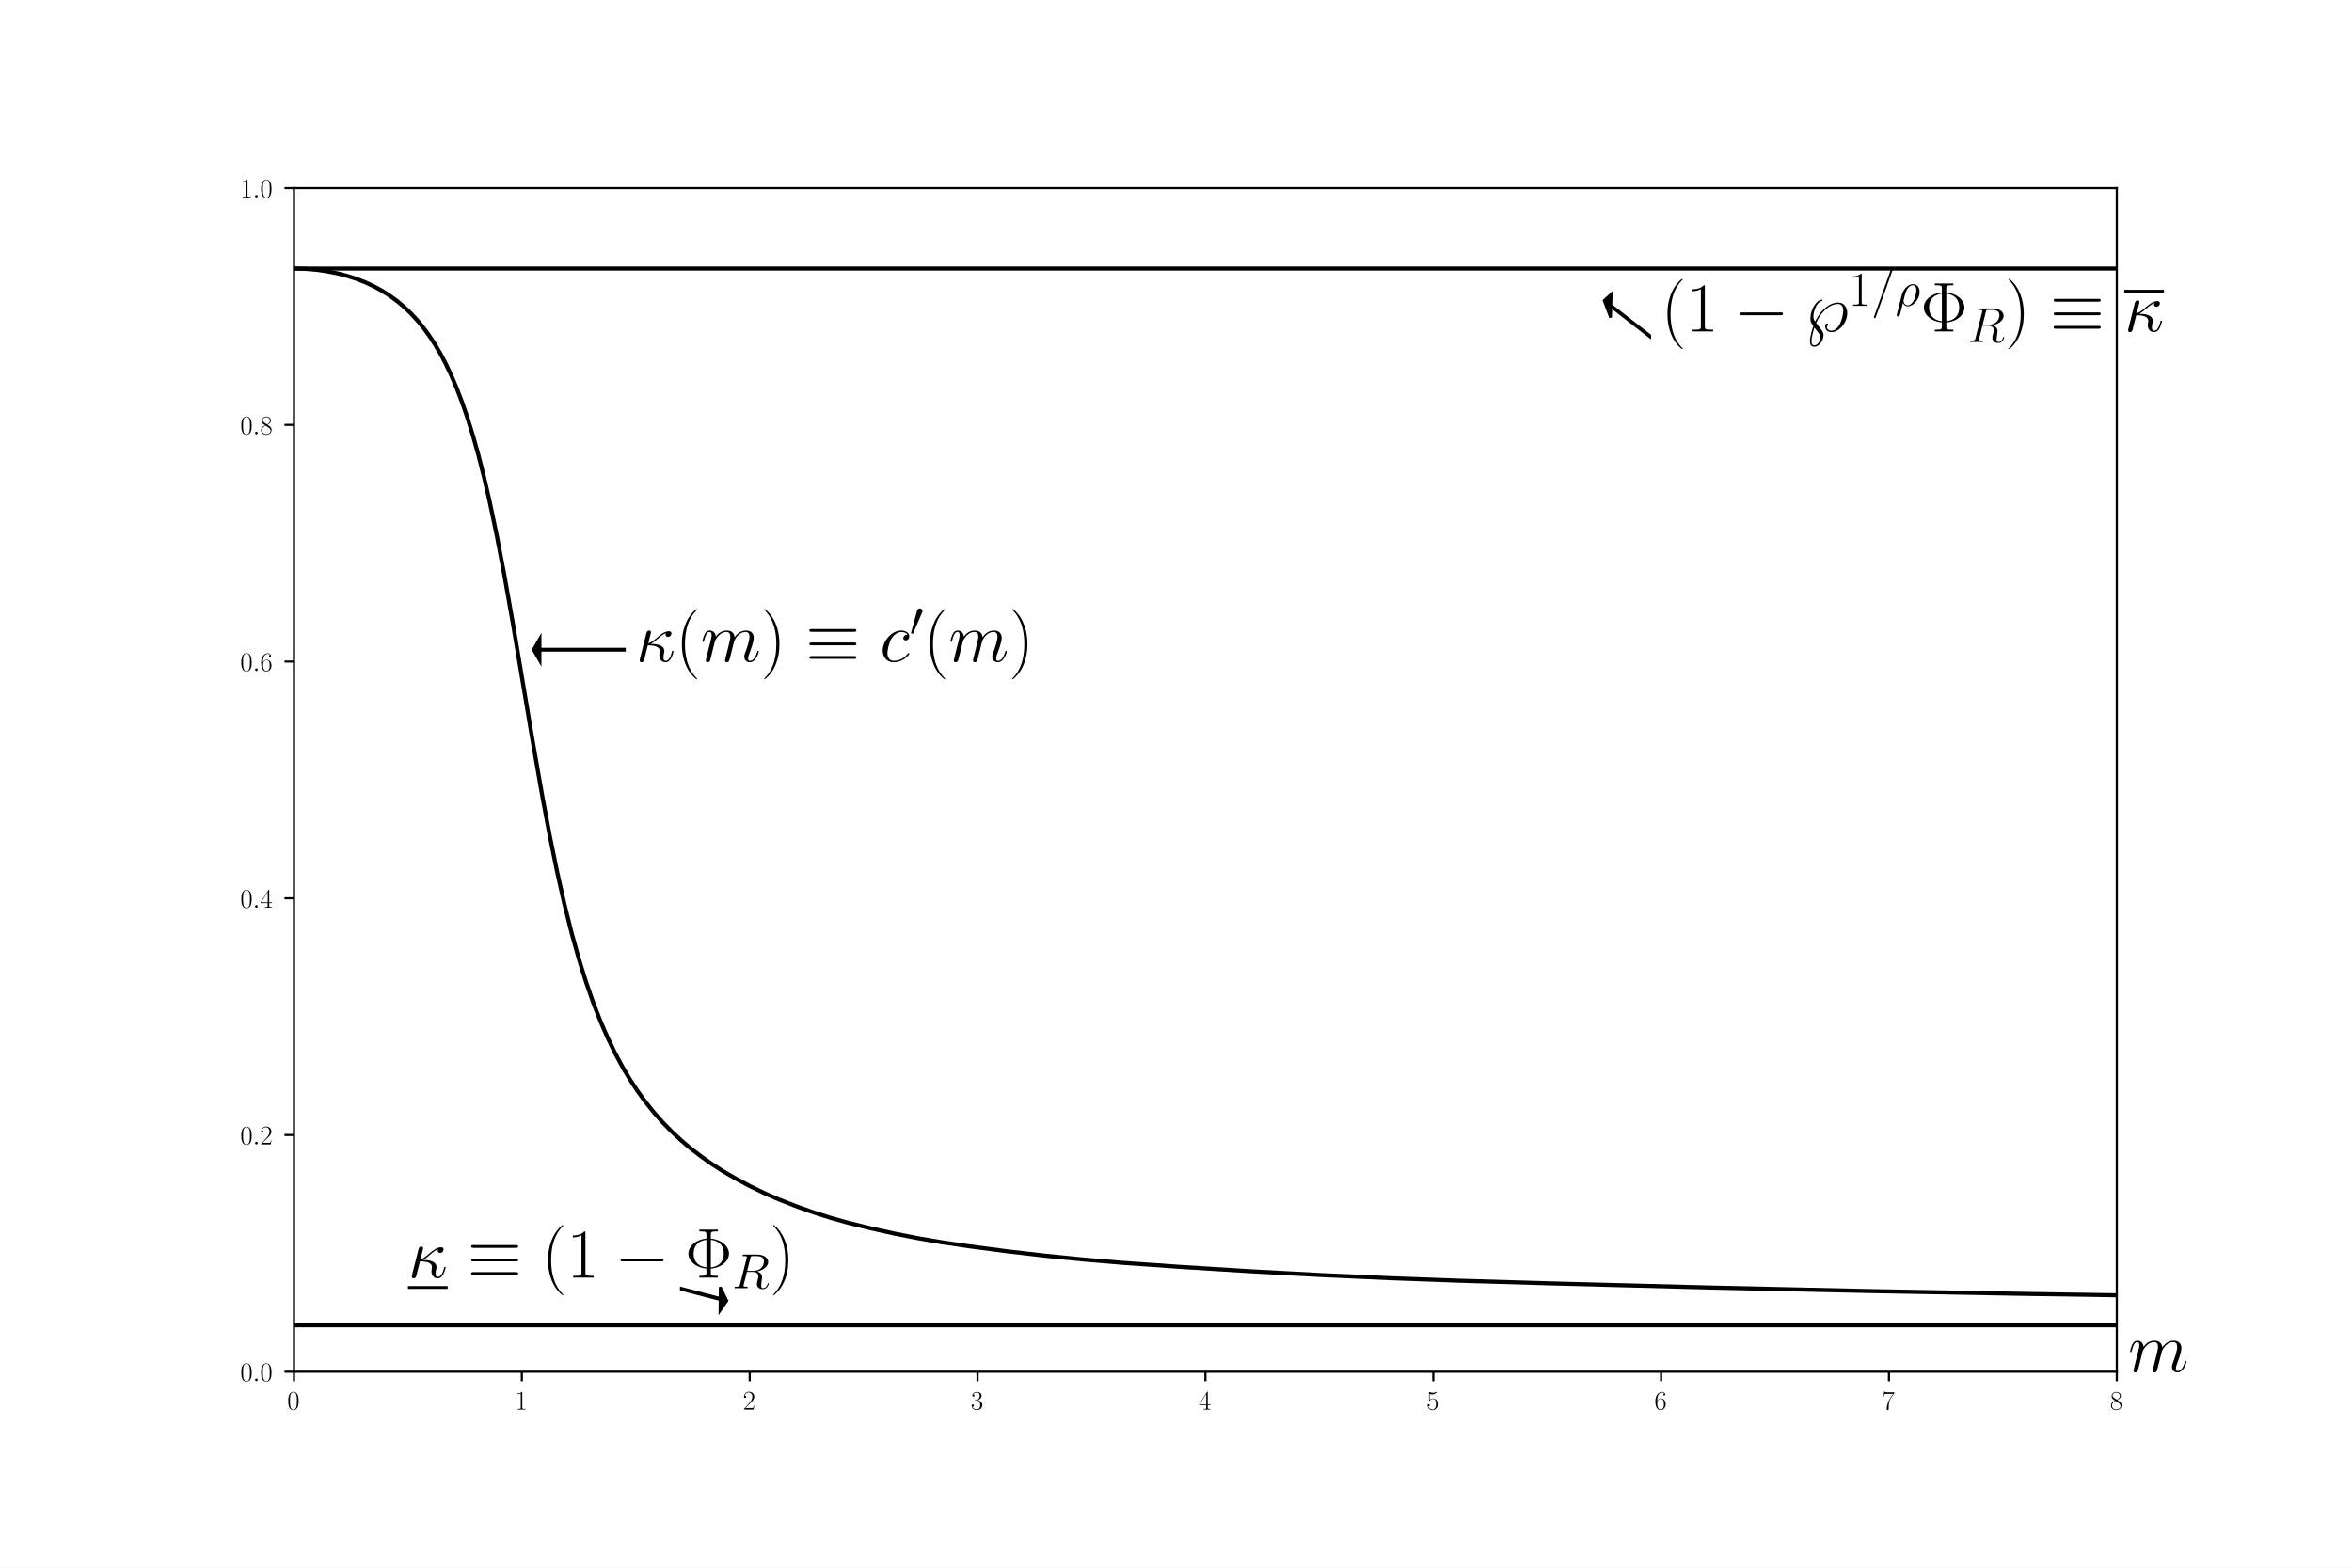
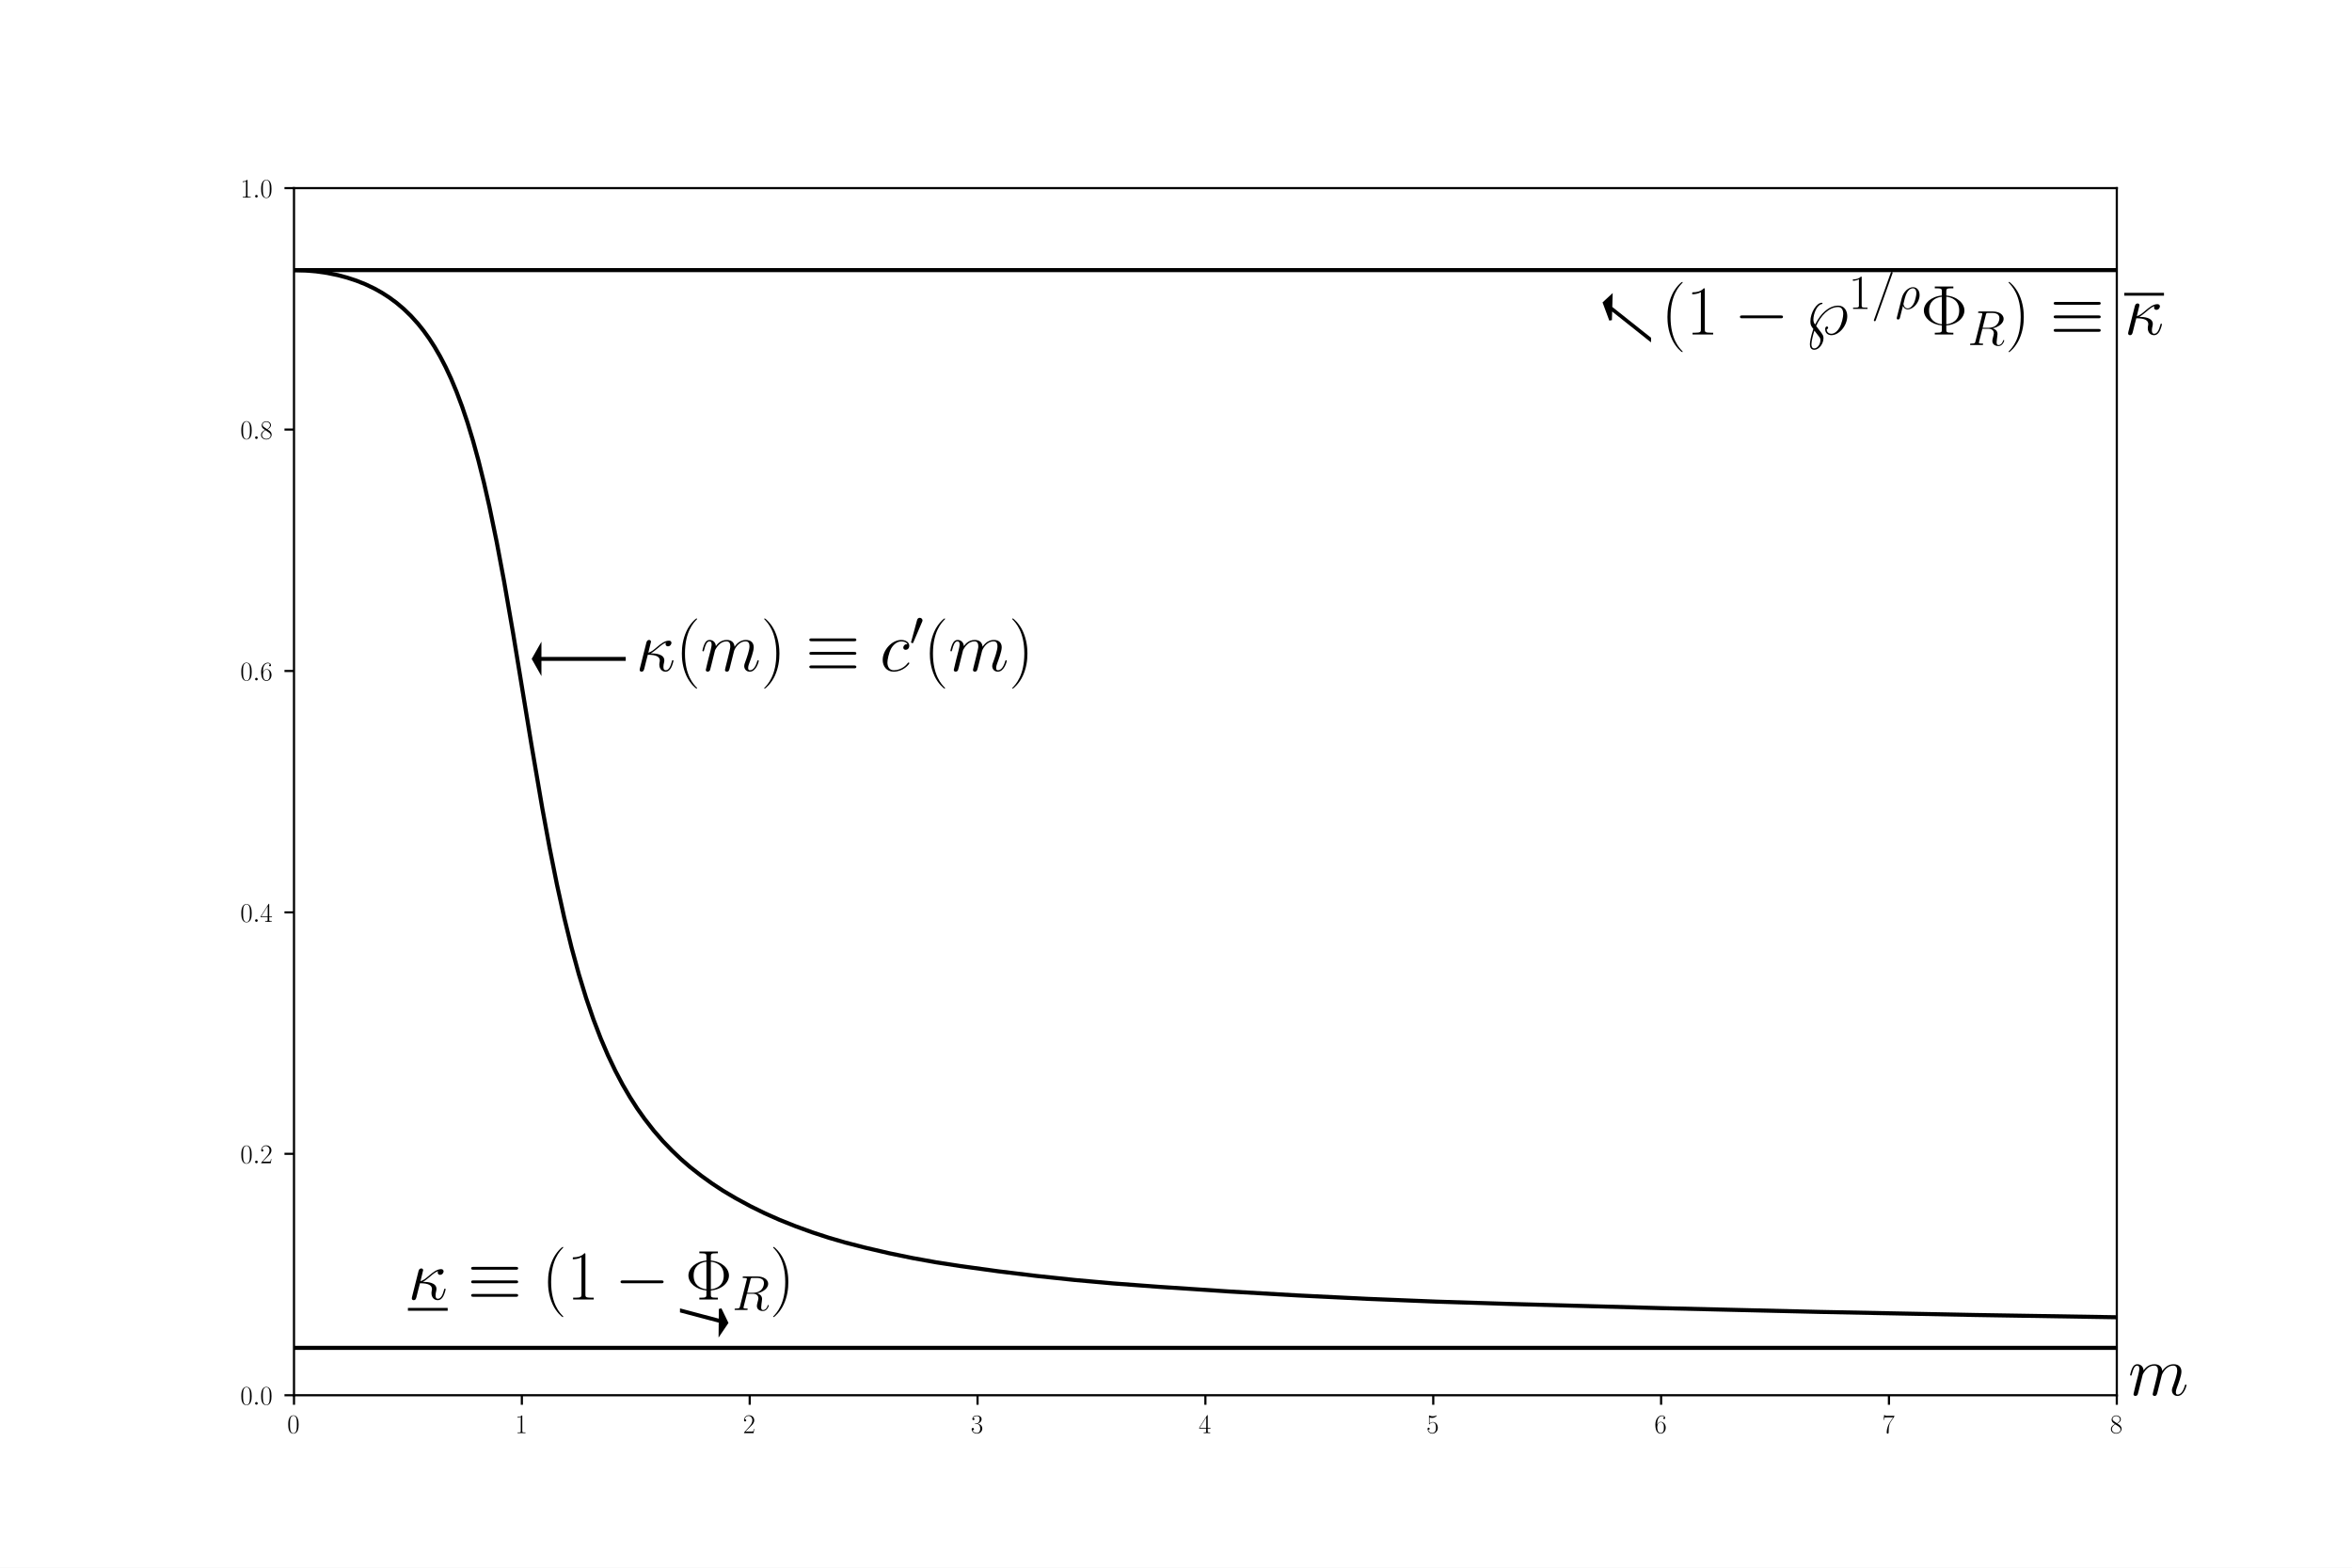
<svg xmlns="http://www.w3.org/2000/svg" xmlns:xlink="http://www.w3.org/1999/xlink" height="576pt" version="1.1" viewBox="0 0 864 576" width="864pt">
  <defs>
    <style type="text/css">
*{stroke-linecap:butt;stroke-linejoin:round;}
  </style>
  </defs>
  <g id="figure_1">
    <g id="patch_1">
      <path d="M 0 576  L 864 576  L 864 0  L 0 0  z " style="fill:#ffffff;" />
    </g>
    <g id="axes_1">
      <g id="patch_2">
-         <path d="M 108 504  L 777.6 504  L 777.6 69.12  L 108 69.12  z " style="fill:#ffffff;" />
+         <path d="M 108 512.64  L 777.6 512.64  L 777.6 69.12  L 108 69.12  z " style="fill:#ffffff;" />
      </g>
      <g id="patch_3">
-         <path clip-path="url(#p68a53c82f8)" d="M 195.885 238.723  L 198.396 234.374  L 198.396 238.506  L 229.365 238.506  L 229.365 238.941  L 198.396 238.941  L 198.396 243.072  z " style="stroke:#000000;stroke-linejoin:miter;" />
+         <path clip-path="url(#pc119234bfc)" d="M 195.885 242.093  L 198.396 237.658  L 198.396 241.871  L 229.365 241.871  L 229.365 242.315  L 198.396 242.315  L 198.396 246.528  z " style="stroke:#000000;stroke-linejoin:miter;" />
      </g>
      <g id="patch_4">
-         <path clip-path="url(#p68a53c82f8)" d="M 267.03 477.907  L 264.48 481.599  L 264.52 477.473  L 250.288 473.776  L 250.292 473.341  L 264.524 477.039  L 264.564 472.912  z " style="stroke:#000000;stroke-linejoin:miter;" />
+         <path clip-path="url(#pc119234bfc)" d="M 267.03 486.029  L 264.48 489.794  L 264.52 485.586  L 250.288 481.815  L 250.292 481.372  L 264.524 485.143  L 264.564 480.935  z " style="stroke:#000000;stroke-linejoin:miter;" />
      </g>
      <g id="patch_5">
-         <path clip-path="url(#p68a53c82f8)" d="M 589.275 110.434  L 591.882 108.068  L 591.764 112.154  L 606.021 123.265  L 606.009 123.695  L 591.752 112.584  L 591.634 116.67  z " style="stroke:#000000;stroke-linejoin:miter;" />
+         <path clip-path="url(#pc119234bfc)" d="M 589.275 111.254  L 591.882 108.842  L 591.764 113.009  L 606.021 124.341  L 606.009 124.779  L 591.752 113.447  L 591.634 117.614  z " style="stroke:#000000;stroke-linejoin:miter;" />
      </g>
      <g id="matplotlib.axis_1">
        <g id="xtick_1">
          <g id="line2d_1">
            <defs>
-               <path d="M 0 0  L 0 3.5  " id="m07250a265c" style="stroke:#000000;stroke-width:0.8;" />
-             </defs>
-             <g>
-               <use style="stroke:#000000;stroke-width:0.8;" x="108" xlink:href="#m07250a265c" y="504" />
+               <path d="M 0 0  L 0 3.5  " id="mf471628def" style="stroke:#000000;stroke-width:0.8;" />
+             </defs>
+             <g>
+               <use style="stroke:#000000;stroke-width:0.8;" x="108" xlink:href="#mf471628def" y="512.64" />
            </g>
          </g>
          <g id="text_1">
            <defs>
              <path d="M 42 31.641  C 42 37.75 41.906 48.125 37.703 56.109  C 34 63.109 28.094 65.594 22.906 65.594  C 18.094 65.594 12 63.406 8.203 56.203  C 4.203 48.719 3.797 39.438 3.797 31.641  C 3.797 25.953 3.906 17.281 7 9.672  C 11.297 -0.609 19 -2 22.906 -2  C 27.5 -2 34.5 -0.109 38.594 9.375  C 41.594 16.281 42 24.359 42 31.641  z M 22.906 -0.406  C 16.5 -0.406 12.703 5.078 11.297 12.688  C 10.203 18.562 10.203 27.156 10.203 32.75  C 10.203 40.438 10.203 46.828 11.5 52.922  C 13.406 61.391 19 64 22.906 64  C 27 64 32.297 61.297 34.203 53.125  C 35.5 47.438 35.594 40.734 35.594 32.75  C 35.594 26.25 35.594 18.266 34.406 12.375  C 32.297 1.484 26.406 -0.406 22.906 -0.406  z " id="CMR17-48" />
            </defs>
-             <g transform="translate(105.5093 517.9185)scale(0.1 -0.1)">
+             <g transform="translate(105.5093 526.5585)scale(0.1 -0.1)">
              <use transform="scale(0.996264)" xlink:href="#CMR17-48" />
            </g>
          </g>
        </g>
        <g id="xtick_2">
          <g id="line2d_2">
            <g>
-               <use style="stroke:#000000;stroke-width:0.8;" x="191.7" xlink:href="#m07250a265c" y="504" />
+               <use style="stroke:#000000;stroke-width:0.8;" x="191.7" xlink:href="#mf471628def" y="512.64" />
            </g>
          </g>
          <g id="text_2">
            <defs>
              <path d="M 26.594 63.406  C 26.594 65.5 26.5 65.5 25.094 65.5  C 21.203 61.188 15.297 59.797 9.703 59.797  C 9.406 59.797 8.906 59.797 8.797 59.5  C 8.703 59.297 8.703 59.094 8.703 57  C 11.797 57 17 57.594 21 59.984  L 21 7.203  C 21 3.688 20.797 2.5 12.203 2.5  L 9.203 2.5  L 9.203 0  C 14 0 19 0 23.797 0  C 28.594 0 33.594 0 38.406 0  L 38.406 2.5  L 35.406 2.5  C 26.797 2.5 26.594 3.594 26.594 7.156  z " id="CMR17-49" />
            </defs>
-             <g transform="translate(189.2093 517.9185)scale(0.1 -0.1)">
+             <g transform="translate(189.2093 526.5585)scale(0.1 -0.1)">
              <use transform="scale(0.996264)" xlink:href="#CMR17-49" />
            </g>
          </g>
        </g>
        <g id="xtick_3">
          <g id="line2d_3">
            <g>
-               <use style="stroke:#000000;stroke-width:0.8;" x="275.4" xlink:href="#m07250a265c" y="504" />
+               <use style="stroke:#000000;stroke-width:0.8;" x="275.4" xlink:href="#mf471628def" y="512.64" />
            </g>
          </g>
          <g id="text_3">
            <defs>
              <path d="M 41.703 15.453  L 39.906 15.453  C 38.906 8.375 38.094 7.172 37.703 6.562  C 37.203 5.766 30 5.766 28.594 5.766  L 9.406 5.766  C 13 9.672 20 16.75 28.5 24.953  C 34.594 30.734 41.703 37.531 41.703 47.422  C 41.703 59.219 32.297 66 21.797 66  C 10.797 66 4.094 56.312 4.094 47.344  C 4.094 43.438 7 42.938 8.203 42.938  C 9.203 42.938 12.203 43.547 12.203 47.031  C 12.203 50.109 9.594 51 8.203 51  C 7.594 51 7 50.906 6.594 50.703  C 8.5 59.219 14.297 63.406 20.406 63.406  C 29.094 63.406 34.797 56.516 34.797 47.422  C 34.797 38.734 29.703 31.25 24 24.75  L 4.094 2.281  L 4.094 0  L 39.297 0  z " id="CMR17-50" />
            </defs>
-             <g transform="translate(272.9093 517.9185)scale(0.1 -0.1)">
+             <g transform="translate(272.9093 526.5585)scale(0.1 -0.1)">
              <use transform="scale(0.996264)" xlink:href="#CMR17-50" />
            </g>
          </g>
        </g>
        <g id="xtick_4">
          <g id="line2d_4">
            <g>
-               <use style="stroke:#000000;stroke-width:0.8;" x="359.1" xlink:href="#m07250a265c" y="504" />
+               <use style="stroke:#000000;stroke-width:0.8;" x="359.1" xlink:href="#mf471628def" y="512.64" />
            </g>
          </g>
          <g id="text_4">
            <defs>
              <path d="M 22.094 33.703  C 31 33.703 34.906 25.969 34.906 17.031  C 34.906 5 28.5 0.391 22.703 0.391  C 17.406 0.391 8.797 3.031 6.094 10.828  C 6.594 10.625 7.094 10.625 7.594 10.625  C 10 10.625 11.797 12.219 11.797 14.812  C 11.797 17.703 9.594 19 7.594 19  C 5.906 19 3.297 18.203 3.297 14.469  C 3.297 5.234 12.297 -2 22.906 -2  C 34 -2 42.5 6.719 42.5 16.953  C 42.5 26.672 34.5 33.703 25 34.797  C 32.594 36.375 39.906 43.062 39.906 52.016  C 39.906 59.688 32 65.297 23 65.297  C 13.906 65.297 5.906 59.828 5.906 52.016  C 5.906 48.594 8.5 48 9.797 48  C 11.906 48 13.703 49.297 13.703 51.891  C 13.703 54.469 11.906 55.766 9.797 55.766  C 9.406 55.766 8.906 55.766 8.5 55.578  C 11.406 61.859 19.297 63 22.797 63  C 26.297 63 32.906 61.328 32.906 51.875  C 32.906 49.109 32.5 44.188 29.094 39.844  C 26.094 36 22.703 36 19.406 35.688  C 18.906 35.688 16.594 35.453 16.203 35.453  C 15.5 35.359 15.094 35.266 15.094 34.5  C 15.094 33.797 15.203 33.703 17.203 33.703  z " id="CMR17-51" />
            </defs>
-             <g transform="translate(356.6093 517.9185)scale(0.1 -0.1)">
+             <g transform="translate(356.6093 526.5585)scale(0.1 -0.1)">
              <use transform="scale(0.996264)" xlink:href="#CMR17-51" />
            </g>
          </g>
        </g>
        <g id="xtick_5">
          <g id="line2d_5">
            <g>
-               <use style="stroke:#000000;stroke-width:0.8;" x="442.8" xlink:href="#m07250a265c" y="504" />
+               <use style="stroke:#000000;stroke-width:0.8;" x="442.8" xlink:href="#mf471628def" y="512.64" />
            </g>
          </g>
          <g id="text_5">
            <defs>
              <path d="M 33.594 64.406  C 33.594 66.5 33.5 66.5 31.703 66.5  L 2 19.594  L 2 17  L 27.797 17  L 27.797 7.141  C 27.797 3.5 27.594 2.5 20.594 2.5  L 18.703 2.5  L 18.703 0  C 21.906 0 27.297 0 30.703 0  C 34.094 0 39.5 0 42.703 0  L 42.703 2.5  L 40.797 2.5  C 33.797 2.5 33.594 3.5 33.594 7.141  L 33.594 17  L 43.797 17  L 43.797 19.594  L 33.594 19.594  z M 28.094 57.859  L 28.094 19.594  L 4 19.594  z " id="CMR17-52" />
            </defs>
-             <g transform="translate(440.3093 517.9185)scale(0.1 -0.1)">
+             <g transform="translate(440.3093 526.5585)scale(0.1 -0.1)">
              <use transform="scale(0.996264)" xlink:href="#CMR17-52" />
            </g>
          </g>
        </g>
        <g id="xtick_6">
          <g id="line2d_6">
            <g>
-               <use style="stroke:#000000;stroke-width:0.8;" x="526.5" xlink:href="#m07250a265c" y="504" />
+               <use style="stroke:#000000;stroke-width:0.8;" x="526.5" xlink:href="#mf471628def" y="512.64" />
            </g>
          </g>
          <g id="text_6">
            <defs>
              <path d="M 11.406 57.688  C 12.406 57.281 16.5 56 20.703 56  C 30 56 35.094 61.109 38 64.062  C 38 64.953 38 65.5 37.406 65.5  C 37.297 65.5 37.094 65.5 36.297 65.047  C 32.797 63.406 28.703 62.078 23.703 62.078  C 20.703 62.078 16.203 62.484 11.297 64.672  C 10.203 65.172 10 65.172 9.906 65.172  C 9.406 65.172 9.297 65.062 9.297 63.078  L 9.297 34.422  C 9.297 32.641 9.297 32.141 10.297 32.141  C 10.797 32.141 11 32.344 11.5 33.031  C 14.703 37.516 19.094 39.406 24.094 39.406  C 27.594 39.406 35.094 37.219 35.094 20.141  C 35.094 16.953 35.094 11.172 32.094 6.578  C 29.594 2.484 25.703 0.391 21.406 0.391  C 14.797 0.391 8.094 5 6.297 12.719  C 6.703 12.609 7.5 12.422 7.906 12.422  C 9.203 12.422 11.703 13.125 11.703 16.219  C 11.703 18.906 9.797 20 7.906 20  C 5.594 20 4.094 18.594 4.094 15.797  C 4.094 7.094 11 -2 21.594 -2  C 31.906 -2 41.703 6.875 41.703 19.75  C 41.703 31.719 33.906 41 24.203 41  C 19.094 41 14.797 39.109 11.406 35.531  z " id="CMR17-53" />
            </defs>
-             <g transform="translate(524.0093 517.9185)scale(0.1 -0.1)">
+             <g transform="translate(524.0093 526.5585)scale(0.1 -0.1)">
              <use transform="scale(0.996264)" xlink:href="#CMR17-53" />
            </g>
          </g>
        </g>
        <g id="xtick_7">
          <g id="line2d_7">
            <g>
-               <use style="stroke:#000000;stroke-width:0.8;" x="610.2" xlink:href="#m07250a265c" y="504" />
+               <use style="stroke:#000000;stroke-width:0.8;" x="610.2" xlink:href="#mf471628def" y="512.64" />
            </g>
          </g>
          <g id="text_7">
            <defs>
              <path d="M 10.594 34  C 10.594 57.656 21.797 63 28.297 63  C 30.406 63 35.5 62.641 37.5 59  C 35.906 59 32.906 59 32.906 55.516  C 32.906 52.828 35.094 51.922 36.5 51.922  C 37.406 51.922 40.094 52.312 40.094 55.625  C 40.094 61.781 35.094 65.297 28.203 65.297  C 16.297 65.297 3.797 52.969 3.797 31  C 3.797 3.953 15.094 -2 23.094 -2  C 32.797 -2 42 6.672 42 20.047  C 42 32.516 33.906 41.594 23.703 41.594  C 17.594 41.594 13.094 37.609 10.594 30.625  z M 23.094 0.391  C 10.797 0.391 10.797 18.75 10.797 22.438  C 10.797 29.625 14.203 40 23.5 40  C 25.203 40 30.094 40 33.406 33.125  C 35.203 29.219 35.203 25.141 35.203 20.141  C 35.203 14.75 35.203 10.781 33.094 6.781  C 30.906 2.672 27.703 0.391 23.094 0.391  z " id="CMR17-54" />
            </defs>
-             <g transform="translate(607.7093 517.9185)scale(0.1 -0.1)">
+             <g transform="translate(607.7093 526.5585)scale(0.1 -0.1)">
              <use transform="scale(0.996264)" xlink:href="#CMR17-54" />
            </g>
          </g>
        </g>
        <g id="xtick_8">
          <g id="line2d_8">
            <g>
-               <use style="stroke:#000000;stroke-width:0.8;" x="693.9" xlink:href="#m07250a265c" y="504" />
+               <use style="stroke:#000000;stroke-width:0.8;" x="693.9" xlink:href="#mf471628def" y="512.64" />
            </g>
          </g>
          <g id="text_8">
            <defs>
              <path d="M 45.094 61.578  L 45.094 63.766  L 21.594 63.766  C 9.906 63.766 9.703 65.078 9.297 67  L 7.5 67  L 4.594 48.344  L 6.406 48.344  C 6.703 50.234 7.406 55.312 8.594 57.203  C 9.203 58 16.594 58 18.297 58  L 40.297 58  L 29.203 41.578  C 21.797 30.531 16.703 15.609 16.703 2.578  C 16.703 1.391 16.703 -2 20.297 -2  C 23.906 -2 23.906 1.391 23.906 2.672  L 23.906 7.266  C 23.906 23.562 26.703 34.312 31.297 41.188  z " id="CMR17-55" />
            </defs>
-             <g transform="translate(691.4093 517.9185)scale(0.1 -0.1)">
+             <g transform="translate(691.4093 526.5585)scale(0.1 -0.1)">
              <use transform="scale(0.996264)" xlink:href="#CMR17-55" />
            </g>
          </g>
        </g>
        <g id="xtick_9">
          <g id="line2d_9">
            <g>
-               <use style="stroke:#000000;stroke-width:0.8;" x="777.6" xlink:href="#m07250a265c" y="504" />
+               <use style="stroke:#000000;stroke-width:0.8;" x="777.6" xlink:href="#mf471628def" y="512.64" />
            </g>
          </g>
          <g id="text_9">
            <defs>
              <path d="M 27.203 35.375  C 33.5 38.547 39.906 43.328 39.906 50.984  C 39.906 60.016 31.094 65.297 23 65.297  C 13.906 65.297 5.906 58.734 5.906 49.688  C 5.906 47.203 6.5 42.922 10.406 39.141  C 11.406 38.156 15.594 35.172 18.297 33.281  C 13.797 30.984 3.297 25.531 3.297 14.594  C 3.297 4.359 13.094 -2 22.797 -2  C 33.5 -2 42.5 5.656 42.5 15.781  C 42.5 24.844 36.406 29.016 32.406 31.703  z M 14.094 44.094  C 13.297 44.594 9.297 47.672 9.297 52.359  C 9.297 58.422 15.594 63 22.797 63  C 30.703 63 36.5 57.438 36.5 50.969  C 36.5 41.703 26.094 36.422 25.594 36.422  C 25.5 36.422 25.406 36.422 24.594 37.031  z M 32.5 23.734  C 34 22.641 38.797 19.375 38.797 13.297  C 38.797 5.953 31.406 0.391 23 0.391  C 13.906 0.391 7 6.844 7 14.688  C 7 22.547 13.094 29.094 20 32.188  z " id="CMR17-56" />
            </defs>
-             <g transform="translate(775.1093 517.9185)scale(0.1 -0.1)">
+             <g transform="translate(775.1093 526.5585)scale(0.1 -0.1)">
              <use transform="scale(0.996264)" xlink:href="#CMR17-56" />
            </g>
          </g>
        </g>
      </g>
      <g id="matplotlib.axis_2">
        <g id="ytick_1">
          <g id="line2d_10">
            <defs>
-               <path d="M 0 0  L -3.5 0  " id="m298b931c99" style="stroke:#000000;stroke-width:0.8;" />
-             </defs>
-             <g>
-               <use style="stroke:#000000;stroke-width:0.8;" x="108" xlink:href="#m298b931c99" y="504" />
+               <path d="M 0 0  L -3.5 0  " id="m873eae78db" style="stroke:#000000;stroke-width:0.8;" />
+             </defs>
+             <g>
+               <use style="stroke:#000000;stroke-width:0.8;" x="108" xlink:href="#m873eae78db" y="512.64" />
            </g>
          </g>
          <g id="text_10">
            <defs>
              <path d="M 18.406 4.797  C 18.406 7.688 16 9.672 13.594 9.672  C 10.703 9.672 8.703 7.281 8.703 4.891  C 8.703 2 11.094 0 13.5 0  C 16.406 0 18.406 2.391 18.406 4.797  z " id="CMMI12-58" />
            </defs>
-             <g transform="translate(88.26992 507.4592)scale(0.1 -0.1)">
+             <g transform="translate(88.26992 516.0992)scale(0.1 -0.1)">
              <use transform="scale(0.996264)" xlink:href="#CMR17-48" />
              <use transform="translate(45.69048 0)scale(0.996264)" xlink:href="#CMMI12-58" />
              <use transform="translate(72.78765 0)scale(0.996264)" xlink:href="#CMR17-48" />
            </g>
          </g>
        </g>
        <g id="ytick_2">
          <g id="line2d_11">
            <g>
-               <use style="stroke:#000000;stroke-width:0.8;" x="108" xlink:href="#m298b931c99" y="417.024" />
+               <use style="stroke:#000000;stroke-width:0.8;" x="108" xlink:href="#m873eae78db" y="423.936" />
            </g>
          </g>
          <g id="text_11">
-             <g transform="translate(88.26992 420.4832)scale(0.1 -0.1)">
+             <g transform="translate(88.26992 427.3952)scale(0.1 -0.1)">
              <use transform="scale(0.996264)" xlink:href="#CMR17-48" />
              <use transform="translate(45.69048 0)scale(0.996264)" xlink:href="#CMMI12-58" />
              <use transform="translate(72.78765 0)scale(0.996264)" xlink:href="#CMR17-50" />
            </g>
          </g>
        </g>
        <g id="ytick_3">
          <g id="line2d_12">
            <g>
-               <use style="stroke:#000000;stroke-width:0.8;" x="108" xlink:href="#m298b931c99" y="330.048" />
+               <use style="stroke:#000000;stroke-width:0.8;" x="108" xlink:href="#m873eae78db" y="335.232" />
            </g>
          </g>
          <g id="text_12">
-             <g transform="translate(88.26992 333.5072)scale(0.1 -0.1)">
+             <g transform="translate(88.26992 338.6912)scale(0.1 -0.1)">
              <use transform="scale(0.996264)" xlink:href="#CMR17-48" />
              <use transform="translate(45.69048 0)scale(0.996264)" xlink:href="#CMMI12-58" />
              <use transform="translate(72.78765 0)scale(0.996264)" xlink:href="#CMR17-52" />
            </g>
          </g>
        </g>
        <g id="ytick_4">
          <g id="line2d_13">
            <g>
-               <use style="stroke:#000000;stroke-width:0.8;" x="108" xlink:href="#m298b931c99" y="243.072" />
+               <use style="stroke:#000000;stroke-width:0.8;" x="108" xlink:href="#m873eae78db" y="246.528" />
            </g>
          </g>
          <g id="text_13">
-             <g transform="translate(88.26992 246.5312)scale(0.1 -0.1)">
+             <g transform="translate(88.26992 249.9872)scale(0.1 -0.1)">
              <use transform="scale(0.996264)" xlink:href="#CMR17-48" />
              <use transform="translate(45.69048 0)scale(0.996264)" xlink:href="#CMMI12-58" />
              <use transform="translate(72.78765 0)scale(0.996264)" xlink:href="#CMR17-54" />
            </g>
          </g>
        </g>
        <g id="ytick_5">
          <g id="line2d_14">
            <g>
-               <use style="stroke:#000000;stroke-width:0.8;" x="108" xlink:href="#m298b931c99" y="156.096" />
+               <use style="stroke:#000000;stroke-width:0.8;" x="108" xlink:href="#m873eae78db" y="157.824" />
            </g>
          </g>
          <g id="text_14">
-             <g transform="translate(88.26992 159.5552)scale(0.1 -0.1)">
+             <g transform="translate(88.26992 161.2832)scale(0.1 -0.1)">
              <use transform="scale(0.996264)" xlink:href="#CMR17-48" />
              <use transform="translate(45.69048 0)scale(0.996264)" xlink:href="#CMMI12-58" />
              <use transform="translate(72.78765 0)scale(0.996264)" xlink:href="#CMR17-56" />
            </g>
          </g>
        </g>
        <g id="ytick_6">
          <g id="line2d_15">
            <g>
-               <use style="stroke:#000000;stroke-width:0.8;" x="108" xlink:href="#m298b931c99" y="69.12" />
+               <use style="stroke:#000000;stroke-width:0.8;" x="108" xlink:href="#m873eae78db" y="69.12" />
            </g>
          </g>
          <g id="text_15">
            <g transform="translate(88.26992 72.57925)scale(0.1 -0.1)">
              <use transform="scale(0.996264)" xlink:href="#CMR17-49" />
              <use transform="translate(45.69048 0)scale(0.996264)" xlink:href="#CMMI12-58" />
              <use transform="translate(72.78765 0)scale(0.996264)" xlink:href="#CMR17-48" />
            </g>
          </g>
        </g>
      </g>
      <g id="line2d_16">
-         <path clip-path="url(#p68a53c82f8)" d="M 108.084 98.664  L 112.105 98.779  L 116.126 99.114  L 120.147 99.679  L 124.168 100.486  L 127.519 101.362  L 130.87 102.442  L 134.221 103.752  L 137.572 105.322  L 140.253 106.792  L 142.933 108.479  L 145.614 110.415  L 148.295 112.633  L 150.976 115.176  L 153.656 118.097  L 155.667 120.574  L 157.678 123.322  L 159.688 126.385  L 161.699 129.791  L 163.709 133.586  L 165.72 137.821  L 167.73 142.536  L 169.741 147.794  L 171.751 153.645  L 173.762 160.139  L 175.773 167.33  L 177.783 175.255  L 179.794 183.935  L 182.474 196.68  L 185.155 210.676  L 188.506 229.603  L 195.208 269.556  L 199.229 292.615  L 201.91 306.877  L 204.591 320.014  L 207.271 331.949  L 209.952 342.699  L 212.633 352.324  L 215.314 360.914  L 217.994 368.594  L 220.675 375.449  L 223.356 381.594  L 226.037 387.114  L 228.717 392.095  L 231.398 396.588  L 234.079 400.687  L 236.76 404.398  L 240.11 408.618  L 243.461 412.411  L 246.812 415.819  L 250.163 418.945  L 253.514 421.792  L 257.535 424.879  L 261.556 427.713  L 265.578 430.303  L 270.269 433.032  L 275.63 435.887  L 280.992 438.478  L 286.353 440.805  L 293.055 443.419  L 299.087 445.546  L 305.119 447.458  L 311.15 449.156  L 319.863 451.316  L 328.575 453.251  L 337.287 454.963  L 346 456.451  L 356.053 457.923  L 370.127 459.771  L 384.201 461.398  L 398.274 462.802  L 412.348 463.983  L 433.124 465.447  L 459.261 467.079  L 485.399 468.484  L 510.866 469.633  L 536.333 470.565  L 571.853 471.599  L 629.489 473.094  L 687.125 474.364  L 744.761 475.41  L 777.6 475.907  L 777.6 475.907  " style="fill:none;stroke:#000000;stroke-linecap:square;stroke-width:1.5;" />
+         <path clip-path="url(#pc119234bfc)" d="M 108.084 99.251  L 112.105 99.368  L 116.126 99.71  L 120.147 100.286  L 124.168 101.109  L 127.519 102.003  L 130.87 103.104  L 134.221 104.44  L 137.572 106.041  L 140.253 107.54  L 142.933 109.261  L 145.614 111.236  L 148.295 113.497  L 150.976 116.091  L 153.656 119.07  L 155.667 121.596  L 157.678 124.399  L 159.688 127.522  L 161.699 130.996  L 163.709 134.867  L 165.72 139.186  L 167.73 143.995  L 169.741 149.357  L 171.751 155.324  L 173.762 161.947  L 175.773 169.281  L 177.783 177.364  L 179.794 186.216  L 182.474 199.214  L 185.155 213.488  L 188.506 232.792  L 195.208 273.538  L 199.229 297.055  L 201.91 311.601  L 204.591 324.999  L 207.271 337.171  L 209.952 348.135  L 212.633 357.951  L 215.314 366.711  L 217.994 374.543  L 220.675 381.535  L 223.356 387.803  L 226.037 393.431  L 228.717 398.512  L 231.398 403.094  L 234.079 407.274  L 236.76 411.059  L 240.11 415.363  L 243.461 419.231  L 246.812 422.707  L 250.163 425.895  L 253.514 428.799  L 257.535 431.947  L 261.556 434.838  L 265.578 437.479  L 270.269 440.262  L 275.63 443.173  L 280.992 445.816  L 286.353 448.19  L 292.385 450.601  L 298.417 452.794  L 304.448 454.768  L 310.48 456.525  L 317.852 458.421  L 326.564 460.448  L 335.277 462.246  L 343.989 463.817  L 352.702 465.165  L 366.776 467.104  L 380.85 468.817  L 394.924 470.303  L 408.997 471.562  L 425.752 472.809  L 451.219 474.498  L 476.686 475.967  L 502.153 477.214  L 527.62 478.24  L 554.428 479.09  L 611.394 480.666  L 668.36 482.018  L 725.325 483.148  L 777.6 483.989  L 777.6 483.989  " style="fill:none;stroke:#000000;stroke-linecap:square;stroke-width:1.5;" />
      </g>
      <g id="line2d_17">
-         <path clip-path="url(#p68a53c82f8)" d="M 108 98.664  L 777.6 98.664  " style="fill:none;stroke:#000000;stroke-linecap:square;stroke-width:1.5;" />
+         <path clip-path="url(#pc119234bfc)" d="M 108 99.251  L 777.6 99.251  " style="fill:none;stroke:#000000;stroke-linecap:square;stroke-width:1.5;" />
      </g>
      <g id="line2d_18">
-         <path clip-path="url(#p68a53c82f8)" d="M 108 486.939  L 777.6 486.939  " style="fill:none;stroke:#000000;stroke-linecap:square;stroke-width:1.5;" />
+         <path clip-path="url(#pc119234bfc)" d="M 108 495.24  L 777.6 495.24  " style="fill:none;stroke:#000000;stroke-linecap:square;stroke-width:1.5;" />
      </g>
      <g id="patch_6">
-         <path d="M 108 504  L 108 69.12  " style="fill:none;stroke:#000000;stroke-linecap:square;stroke-linejoin:miter;stroke-width:0.8;" />
+         <path d="M 108 512.64  L 108 69.12  " style="fill:none;stroke:#000000;stroke-linecap:square;stroke-linejoin:miter;stroke-width:0.8;" />
      </g>
      <g id="patch_7">
-         <path d="M 777.6 504  L 777.6 69.12  " style="fill:none;stroke:#000000;stroke-linecap:square;stroke-linejoin:miter;stroke-width:0.8;" />
+         <path d="M 777.6 512.64  L 777.6 69.12  " style="fill:none;stroke:#000000;stroke-linecap:square;stroke-linejoin:miter;stroke-width:0.8;" />
      </g>
      <g id="patch_8">
-         <path d="M 108 504  L 777.6 504  " style="fill:none;stroke:#000000;stroke-linecap:square;stroke-linejoin:miter;stroke-width:0.8;" />
+         <path d="M 108 512.64  L 777.6 512.64  " style="fill:none;stroke:#000000;stroke-linecap:square;stroke-linejoin:miter;stroke-width:0.8;" />
      </g>
      <g id="patch_9">
        <path d="M 108 69.12  L 777.6 69.12  " style="fill:none;stroke:#000000;stroke-linecap:square;stroke-linejoin:miter;stroke-width:0.8;" />
      </g>
      <g id="text_16">
        <defs>
          <path d="M 21.297 25  C 24.594 26.781 28.297 29.875 30.797 31.969  C 36.797 37.141 39 38.734 42.797 40.219  C 42.406 39.625 42.297 38.828 42.297 38.141  C 42.297 35.438 44.594 34.938 45.594 34.938  C 48.797 34.938 50.594 37.922 50.594 39.812  C 50.594 40.406 50.406 43 46.906 43  C 40.906 43 35 37.984 30.594 34.344  C 24.797 29.312 21.906 27.156 17.797 25.875  L 21.594 41.5  C 21.594 43.109 20.297 44 19 44  C 18.094 44 15.906 43.703 15.094 40.5  L 5.797 3.5  C 5.5 2.312 5.5 2.094 5.5 1.5  C 5.5 0.094 6.594 -1 8.094 -1  C 11.094 -1 11.703 1.656 12.203 3.812  C 12.797 5.938 16.906 23 17.094 23  C 29.797 23 34.094 19.75 34.094 14.734  C 34.094 14.016 34.094 13.719 33.797 12.594  C 33.406 10.656 33.406 9.516 33.406 8.906  C 33.406 2.781 37.297 -1 42.203 -1  C 46.297 -1 48.594 1.922 50.094 4.547  C 52.203 8.484 53.5 14.031 53.5 14.422  C 53.5 14.938 53.094 15.328 52.5 15.328  C 51.594 15.328 51.5 14.938 51.094 13.312  C 49.797 8.469 47.594 1 42.5 1  C 40.297 1 39.203 2.312 39.203 5.844  C 39.203 7.781 39.594 10.016 40 11.516  C 40.203 12.531 40.5 13.75 40.5 14.859  C 40.5 24.078 27.906 25 21.297 25  z " id="CMMI12-20" />
          <path d="M 30.594 -24.391  C 30.594 -24.297 30.594 -24.094 30.297 -23.797  C 25.703 -19.125 13.406 -6.359 13.406 24.703  C 13.406 55.766 25.5 68.422 30.406 73.391  C 30.406 73.5 30.594 73.703 30.594 74  C 30.594 74.297 30.297 74.5 29.906 74.5  C 28.797 74.5 20.297 67.125 15.406 56.156  C 10.406 45.109 9 34.359 9 24.812  C 9 17.625 9.703 5.484 15.703 -7.359  C 20.5 -17.734 28.703 -25 29.906 -25  C 30.406 -25 30.594 -24.797 30.594 -24.391  z " id="CMR17-40" />
          <path d="M 20.594 29.234  C 20.797 29.844 23.297 34.828 27 38.016  C 29.594 40.406 33 42.016 36.906 42.016  C 40.906 42.016 42.297 39.016 42.297 35.031  C 42.297 34.422 42.297 32.438 41.094 27.734  L 38.594 17.469  C 37.797 14.469 35.906 7.078 35.703 5.984  C 35.297 4.484 34.703 1.891 34.703 1.5  C 34.703 0.094 35.797 -1 37.297 -1  C 40.297 -1 40.797 1.297 41.703 4.891  L 47.703 28.734  C 47.906 29.531 53.094 42.016 64.094 42.016  C 68.094 42.016 69.5 39.016 69.5 35.031  C 69.5 29.438 65.594 18.562 63.406 12.578  C 62.5 10.172 62 8.875 62 7.078  C 62 2.594 65.094 -1 69.906 -1  C 79.203 -1 82.703 13.672 82.703 14.266  C 82.703 14.766 82.297 15.172 81.703 15.172  C 80.797 15.172 80.703 14.875 80.203 13.172  C 77.906 5.188 74.203 1 70.203 1  C 69.203 1 67.594 1 67.594 4.203  C 67.594 6.812 68.797 10 69.203 11.094  C 71 15.906 75.5 27.703 75.5 33.516  C 75.5 39.5 72 44 64.406 44  C 57.703 44 52.297 40.219 48.297 34.328  C 48 39.719 44.703 44 37.203 44  C 28.297 44 23.594 37.734 21.797 35.234  C 21.5 40.906 17.406 44 13 44  C 10.094 44 7.797 42.609 5.906 38.812  C 4.094 35.219 2.703 29.141 2.703 28.734  C 2.703 28.344 3.094 27.844 3.797 27.844  C 4.594 27.844 4.703 27.938 5.297 30.234  C 6.797 36.125 8.703 42.016 12.703 42.016  C 15 42.016 15.797 40.406 15.797 37.422  C 15.797 35.219 14.797 31.328 14.094 28.234  L 11.297 17.469  C 10.906 15.562 9.797 11.078 9.297 9.281  C 8.594 6.688 7.5 2 7.5 1.5  C 7.5 0.094 8.594 -1 10.094 -1  C 11.297 -1 12.703 -0.406 13.5 1.094  C 13.703 1.594 14.594 5.094 15.094 7.078  L 17.297 16.062  z " id="CMMI12-109" />
          <path d="M 26.297 24.703  C 26.297 31.875 25.594 44.016 19.594 56.859  C 14.797 67.234 6.594 74.5 5.406 74.5  C 5.094 74.5 4.703 74.391 4.703 73.891  C 4.703 73.703 4.797 73.594 4.906 73.391  C 9.703 68.406 21.906 55.75 21.906 24.75  C 21.906 -6.359 9.797 -19.016 4.906 -24.016  C 4.797 -24.203 4.703 -24.312 4.703 -24.5  C 4.703 -25 5.094 -25 5.406 -25  C 6.5 -25 15 -17.625 19.906 -6.656  C 24.906 4.391 26.297 15.141 26.297 24.703  z " id="CMR17-41" />
          <path d="M 68.594 42.188  C 70.297 42.188 72.203 42.188 72.203 44.188  C 72.203 46.188 70.406 46.188 68.703 46.188  L 9 46.188  C 7.297 46.188 5.5 46.188 5.5 44.188  C 5.5 42.188 7.5 42.188 9.094 42.188  z M 68.703 3.812  C 70.406 3.812 72.203 3.812 72.203 5.812  C 72.203 7.812 70.297 7.812 68.594 7.812  L 9.094 7.812  C 7.5 7.812 5.5 7.812 5.5 5.812  C 5.5 3.812 7.297 3.812 9 3.812  z M 68.703 23  C 70.406 23 72.203 23 72.203 25  C 72.203 27 70.406 27 68.703 27  L 9 27  C 7.297 27 5.5 27 5.5 25  C 5.5 23 7.297 23 9 23  z " id="CMSY10-17" />
          <path d="M 39.094 37.984  C 37.203 37.984 36.297 37.984 34.906 36.797  C 34.297 36.297 33.203 34.797 33.203 33.203  C 33.203 31.203 34.703 30 36.594 30  C 39 30 41.703 31.938 41.703 35.812  C 41.703 40.438 37.094 44 30.203 44  C 17.094 44 4 29.734 4 15.562  C 4 6.891 9.406 -1 19.594 -1  C 33.203 -1 41.797 9.719 41.797 11.031  C 41.797 11.625 41.203 12.125 40.797 12.125  C 40.5 12.125 40.406 12.031 39.5 11.141  C 33.094 2.531 23.594 1 19.797 1  C 12.906 1 10.703 6.969 10.703 11.938  C 10.703 15.438 12.406 25.078 16 31.859  C 18.594 36.531 24 41.906 30.297 41.906  C 31.594 41.906 37.094 41.906 39.094 37.984  z " id="CMMI12-99" />
          <path d="M 25.297 47.5  C 25.797 48.703 26.203 49.594 26.203 50.594  C 26.203 53.5 23.594 55.906 20.5 55.906  C 17.703 55.906 15.906 54 15.203 51.406  L 3.297 7.703  C 3.297 7.5 2.906 6.406 2.906 6.297  C 2.906 5.203 5.5 4.5 6.297 4.5  C 6.906 4.5 7 4.797 7.594 6.094  z " id="CMSY10-48" />
        </defs>
-         <g transform="translate(233.55 243.072)scale(0.26 -0.26)">
+         <g transform="translate(233.55 246.528)scale(0.26 -0.26)">
          <use transform="scale(0.996264)" xlink:href="#CMMI12-20" />
          <use transform="translate(56.15462 0)scale(0.996264)" xlink:href="#CMR17-40" />
          <use transform="translate(91.43539 0)scale(0.996264)" xlink:href="#CMMI12-109" />
          <use transform="translate(176.7626 0)scale(0.996264)" xlink:href="#CMR17-41" />
          <use transform="translate(239.7174 0)scale(0.996264)" xlink:href="#CMSY10-17" />
          <use transform="translate(344.8789 0)scale(0.996264)" xlink:href="#CMMI12-99" />
          <use transform="translate(386.8621 36.15364)scale(0.697382)" xlink:href="#CMSY10-48" />
          <use transform="translate(406.5382 0)scale(0.996264)" xlink:href="#CMR17-40" />
          <use transform="translate(441.819 0)scale(0.996264)" xlink:href="#CMMI12-109" />
          <use transform="translate(527.1462 0)scale(0.996264)" xlink:href="#CMR17-41" />
        </g>
      </g>
      <g id="text_17">
        <defs>
          <path d="M 65.906 23  C 67.594 23 69.406 23 69.406 25  C 69.406 27 67.594 27 65.906 27  L 11.797 27  C 10.094 27 8.297 27 8.297 25  C 8.297 23 10.094 23 11.797 23  z " id="CMSY10-0" />
          <path d="M 16.406 12  C 22.594 26.25 34.297 38.906 47.594 38.906  C 52.594 38.906 54.797 34.703 54.797 29.203  C 54.797 24.906 52.797 15.594 49.594 9.797  C 47.094 5.297 42.703 1 38 1  C 36 1 31.406 1.906 31.406 7.391  C 32.797 7.688 33.406 8.688 33.406 9.594  C 33.406 10.703 32.594 11.297 31.703 11.297  C 29.203 11.297 29.203 8.203 29.203 7.203  C 29.203 1.703 33.5 -1 38 -1  C 49 -1 60.5 12.5 60.5 26.094  C 60.5 33.594 56.297 40.906 47.797 40.906  C 41.703 40.906 34.906 38.594 27.906 32.094  C 24.094 28.703 19.906 23.797 14.906 14.094  C 12.5 16.797 12.5 20 12.5 21.406  C 12.5 28.906 17.297 41.75 24.203 43.078  C 24.797 43.172 25.406 43.266 25.406 44.219  C 25.406 44.312 25.406 44.984 24.297 44.984  C 17.203 44.984 8.203 31.266 8.203 18.531  C 8.203 13.375 9.297 11.875 12.406 7.797  C 8.906 -2.281 7.5 -10.844 7.5 -13.953  C 7.5 -18.094 9.094 -21.719 13.797 -21.719  C 20.406 -21.719 26.797 -13.094 26.797 -5.359  C 26.797 -1.734 25.906 -0.547 22.5 4.078  C 21.094 5.781 17.703 10.188 16.406 12  z M 13.906 5.484  L 21.203 -4.016  C 22.297 -5.625 22.406 -6.812 22.406 -8.219  C 22.406 -14.016 18 -19.719 13.797 -19.719  C 11 -19.719 9.703 -17.719 9.703 -13.922  C 9.703 -9.312 12.5 1.484 13.906 5.484  z " id="CMMI12-125" />
          <path d="M 42.906 71.281  C 42.906 71.391 43.5 72.906 43.5 73.094  C 43.5 74.297 42.5 75 41.703 75  C 41.203 75 40.297 75 39.5 72.797  L 6 -21.297  C 6 -21.406 5.406 -22.891 5.406 -23.094  C 5.406 -24.297 6.406 -25 7.203 -25  C 7.797 -25 8.703 -24.891 9.406 -22.797  z " id="CMMI12-61" />
          <path d="M 3.094 -17.297  C 3 -17.797 2.797 -18.391 2.797 -19  C 2.797 -20.5 4 -21.5 5.5 -21.5  C 7 -21.5 8.406 -20.5 9 -19.094  C 9.406 -18.188 12.203 -6.203 15.406 6.094  C 17.406 1.094 21.094 -1 25 -1  C 36.297 -1 49.094 12.969 49.094 28.047  C 49.094 38.719 42.594 44 35.703 44  C 26.906 44 16.203 34.922 12.906 21.641  z M 24.906 1  C 18.094 1 16.406 8.891 16.406 10.078  C 16.406 10.688 18.906 20.234 19.203 21.734  C 24.297 41.719 34.094 41.719 35.594 41.719  C 40.094 41.719 42.594 37.656 42.594 31.812  C 42.594 26.75 39.906 16.938 38.203 12.797  C 35.203 5.953 30 1 24.906 1  z " id="CMMI12-26" />
          <path d="M 36.406 12.781  C 52.594 14.172 62.094 24.266 62.094 33.938  C 62.094 44.031 52.203 53.812 36.406 55.219  L 36.406 60.891  C 36.406 64.5 36.594 65.5 44.203 65.5  L 46.406 65.5  L 46.406 68  C 42.297 68 37.5 68 33.297 68  C 29.094 68 24.203 68 20.094 68  L 20.094 65.5  L 22.297 65.5  C 29.906 65.5 30.094 64.5 30.094 60.891  L 30.094 55.219  C 14.406 53.812 4.594 43.922 4.594 34.047  C 4.594 23.766 14.797 14.172 30.094 12.781  L 30.094 7.094  C 30.094 3.5 29.906 2.5 22.297 2.5  L 20.094 2.5  L 20.094 0  C 24.203 0 29.094 0 33.297 0  C 37.5 0 42.297 0 46.406 0  L 46.406 2.5  L 44.203 2.5  C 36.594 2.5 36.406 3.5 36.406 7.094  z M 30.094 14.484  C 21.094 15.484 12 20.672 12 33.953  C 12 47.625 21.406 52.609 30.094 53.516  z M 36.406 53.516  C 44.297 52.812 54.703 48.328 54.703 34.047  C 54.703 19.375 43.906 15.188 36.406 14.484  z " id="CMR17-8" />
          <path d="M 36.797 61.312  C 37.703 65 38.094 65 42 65  L 49.203 65  C 57.797 65 64.203 62.422 64.203 54.672  C 64.203 49.609 61.594 35 41.5 35  L 30.203 35  z M 50.703 33.891  C 63.094 36.578 72.797 44.547 72.797 53.094  C 72.797 60.844 64.906 68 51 68  L 23.906 68  C 21.906 68 21 68 21 66.031  C 21 65 21.703 65 23.594 65  C 29.594 65 29.594 64.25 29.594 63.203  C 29.594 63.016 29.594 62.406 29.203 60.922  L 15.703 7.484  C 14.797 4 14.594 3 7.703 3  C 5.406 3 4.703 3 4.703 1.109  C 4.703 0.109 5.797 0.109 6.094 0.109  C 7.906 0.109 10 0.109 11.906 0.109  L 23.703 0.109  C 25.5 0.109 27.594 0.109 29.406 0.109  C 30.203 0.109 31.297 0.109 31.297 2  C 31.297 3 30.406 3 28.906 3  C 22.797 3 22.797 3.797 22.797 4.781  C 22.797 4.891 22.797 5.578 23 6.359  L 29.703 33  L 41.703 33  C 51.203 33 53 27.047 53 23.781  C 53 22.297 52 18.422 51.297 15.844  C 50.203 11.297 49.906 10.188 49.906 8.312  C 49.906 1.281 55.703 -2 62.406 -2  C 70.5 -2 74 7.828 74 9.234  C 74 9.922 73.5 10.219 72.906 10.219  C 72.094 10.219 71.906 9.625 71.703 8.828  C 69.297 1.781 65.203 0 62.703 0  C 60.203 0 58.594 1.094 58.594 5.562  C 58.594 7.953 59.797 17 59.906 17.5  C 60.406 21.172 60.406 21.562 60.406 22.375  C 60.406 29.625 54.5 32.703 50.703 33.891  z " id="CMMI12-82" />
        </defs>
-         <g transform="translate(610.2 125.6544)scale(0.26 -0.26)">
+         <g transform="translate(610.2 126.7776)scale(0.26 -0.26)">
          <use transform="translate(0 14.94392)scale(0.996264)" xlink:href="#CMR17-40" />
          <use transform="translate(35.28077 14.94392)scale(0.996264)" xlink:href="#CMR17-49" />
          <use transform="translate(103.1105 14.94392)scale(0.996264)" xlink:href="#CMSY10-0" />
          <use transform="translate(202.7371 14.94392)scale(0.996264)" xlink:href="#CMMI12-125" />
          <use transform="translate(264.8416 51.09755)scale(0.697382)" xlink:href="#CMR17-49" />
          <use transform="translate(296.8248 51.09755)scale(0.697382)" xlink:href="#CMMI12-61" />
          <use transform="translate(330.9671 51.09755)scale(0.697382)" xlink:href="#CMMI12-26" />
          <use transform="translate(366.6851 14.94392)scale(0.996264)" xlink:href="#CMR17-8" />
          <use transform="translate(433.195 0)scale(0.697382)" xlink:href="#CMMI12-82" />
          <use transform="translate(486.2426 14.94392)scale(0.996264)" xlink:href="#CMR17-41" />
          <use transform="translate(549.1974 14.94392)scale(0.996264)" xlink:href="#CMSY10-17" />
          <use transform="translate(654.3588 14.94392)scale(0.996264)" xlink:href="#CMMI12-20" />
          <path d="M 654.359 69.794  L 710.513 69.794  L 710.513 73.778  L 654.359 73.778  L 654.359 69.794  z " />
        </g>
      </g>
      <g id="text_18">
-         <g transform="translate(149.85 473.5584)scale(0.26 -0.26)">
+         <g transform="translate(149.85 481.5936)scale(0.26 -0.26)">
          <use transform="translate(0 15.9398)scale(0.996264)" xlink:href="#CMMI12-20" />
          <use transform="translate(83.82863 15.9398)scale(0.996264)" xlink:href="#CMSY10-17" />
          <use transform="translate(188.9901 15.9398)scale(0.996264)" xlink:href="#CMR17-40" />
          <use transform="translate(224.2709 15.9398)scale(0.996264)" xlink:href="#CMR17-49" />
          <use transform="translate(292.1006 15.9398)scale(0.996264)" xlink:href="#CMSY10-0" />
          <use transform="translate(391.7272 15.9398)scale(0.996264)" xlink:href="#CMR17-8" />
          <use transform="translate(458.2371 0.995884)scale(0.697382)" xlink:href="#CMMI12-82" />
          <use transform="translate(511.2847 15.9398)scale(0.996264)" xlink:href="#CMR17-41" />
          <path d="M 0 0  L 56.155 0  L 56.155 3.985  L 0 3.985  L 0 0  z " />
        </g>
      </g>
      <g id="text_19">
-         <g transform="translate(781.785 504)scale(0.26 -0.26)">
+         <g transform="translate(781.785 512.64)scale(0.26 -0.26)">
          <use transform="scale(0.996264)" xlink:href="#CMMI12-109" />
        </g>
      </g>
    </g>
  </g>
  <defs>
-     <clipPath id="p68a53c82f8">
-       <rect height="434.88" width="669.6" x="108" y="69.12" />
+     <clipPath id="pc119234bfc">
+       <rect height="443.52" width="669.6" x="108" y="69.12" />
    </clipPath>
  </defs>
</svg>
